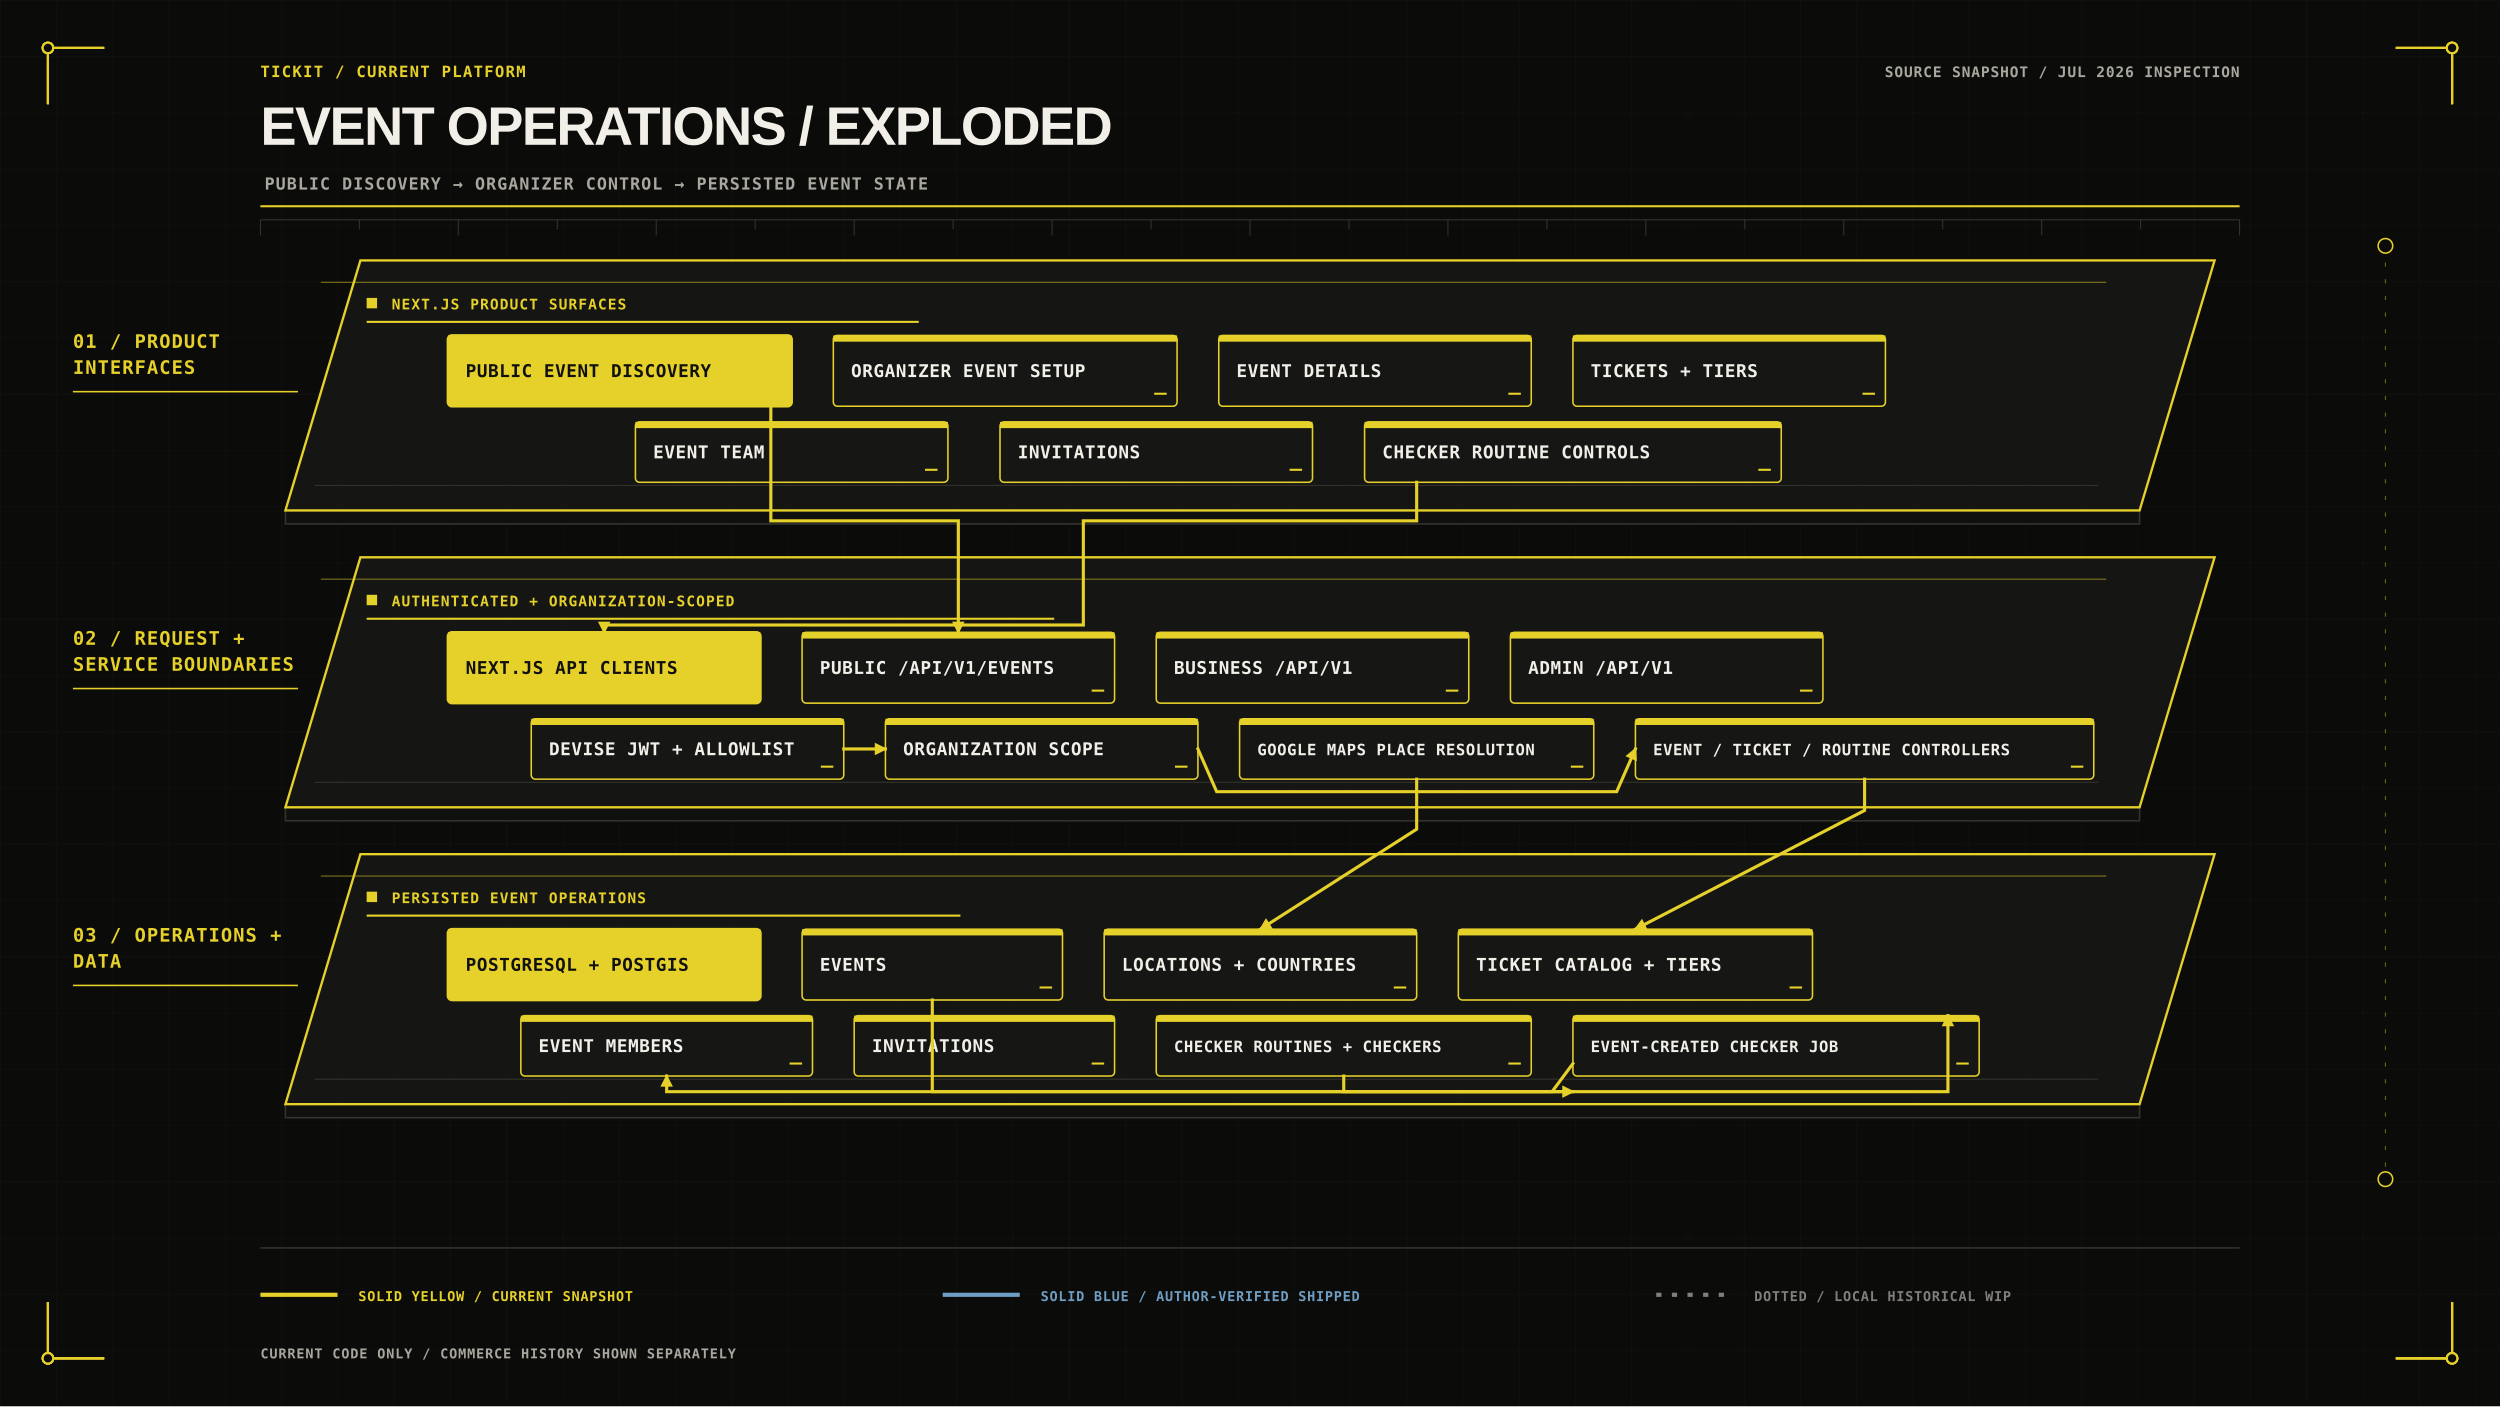
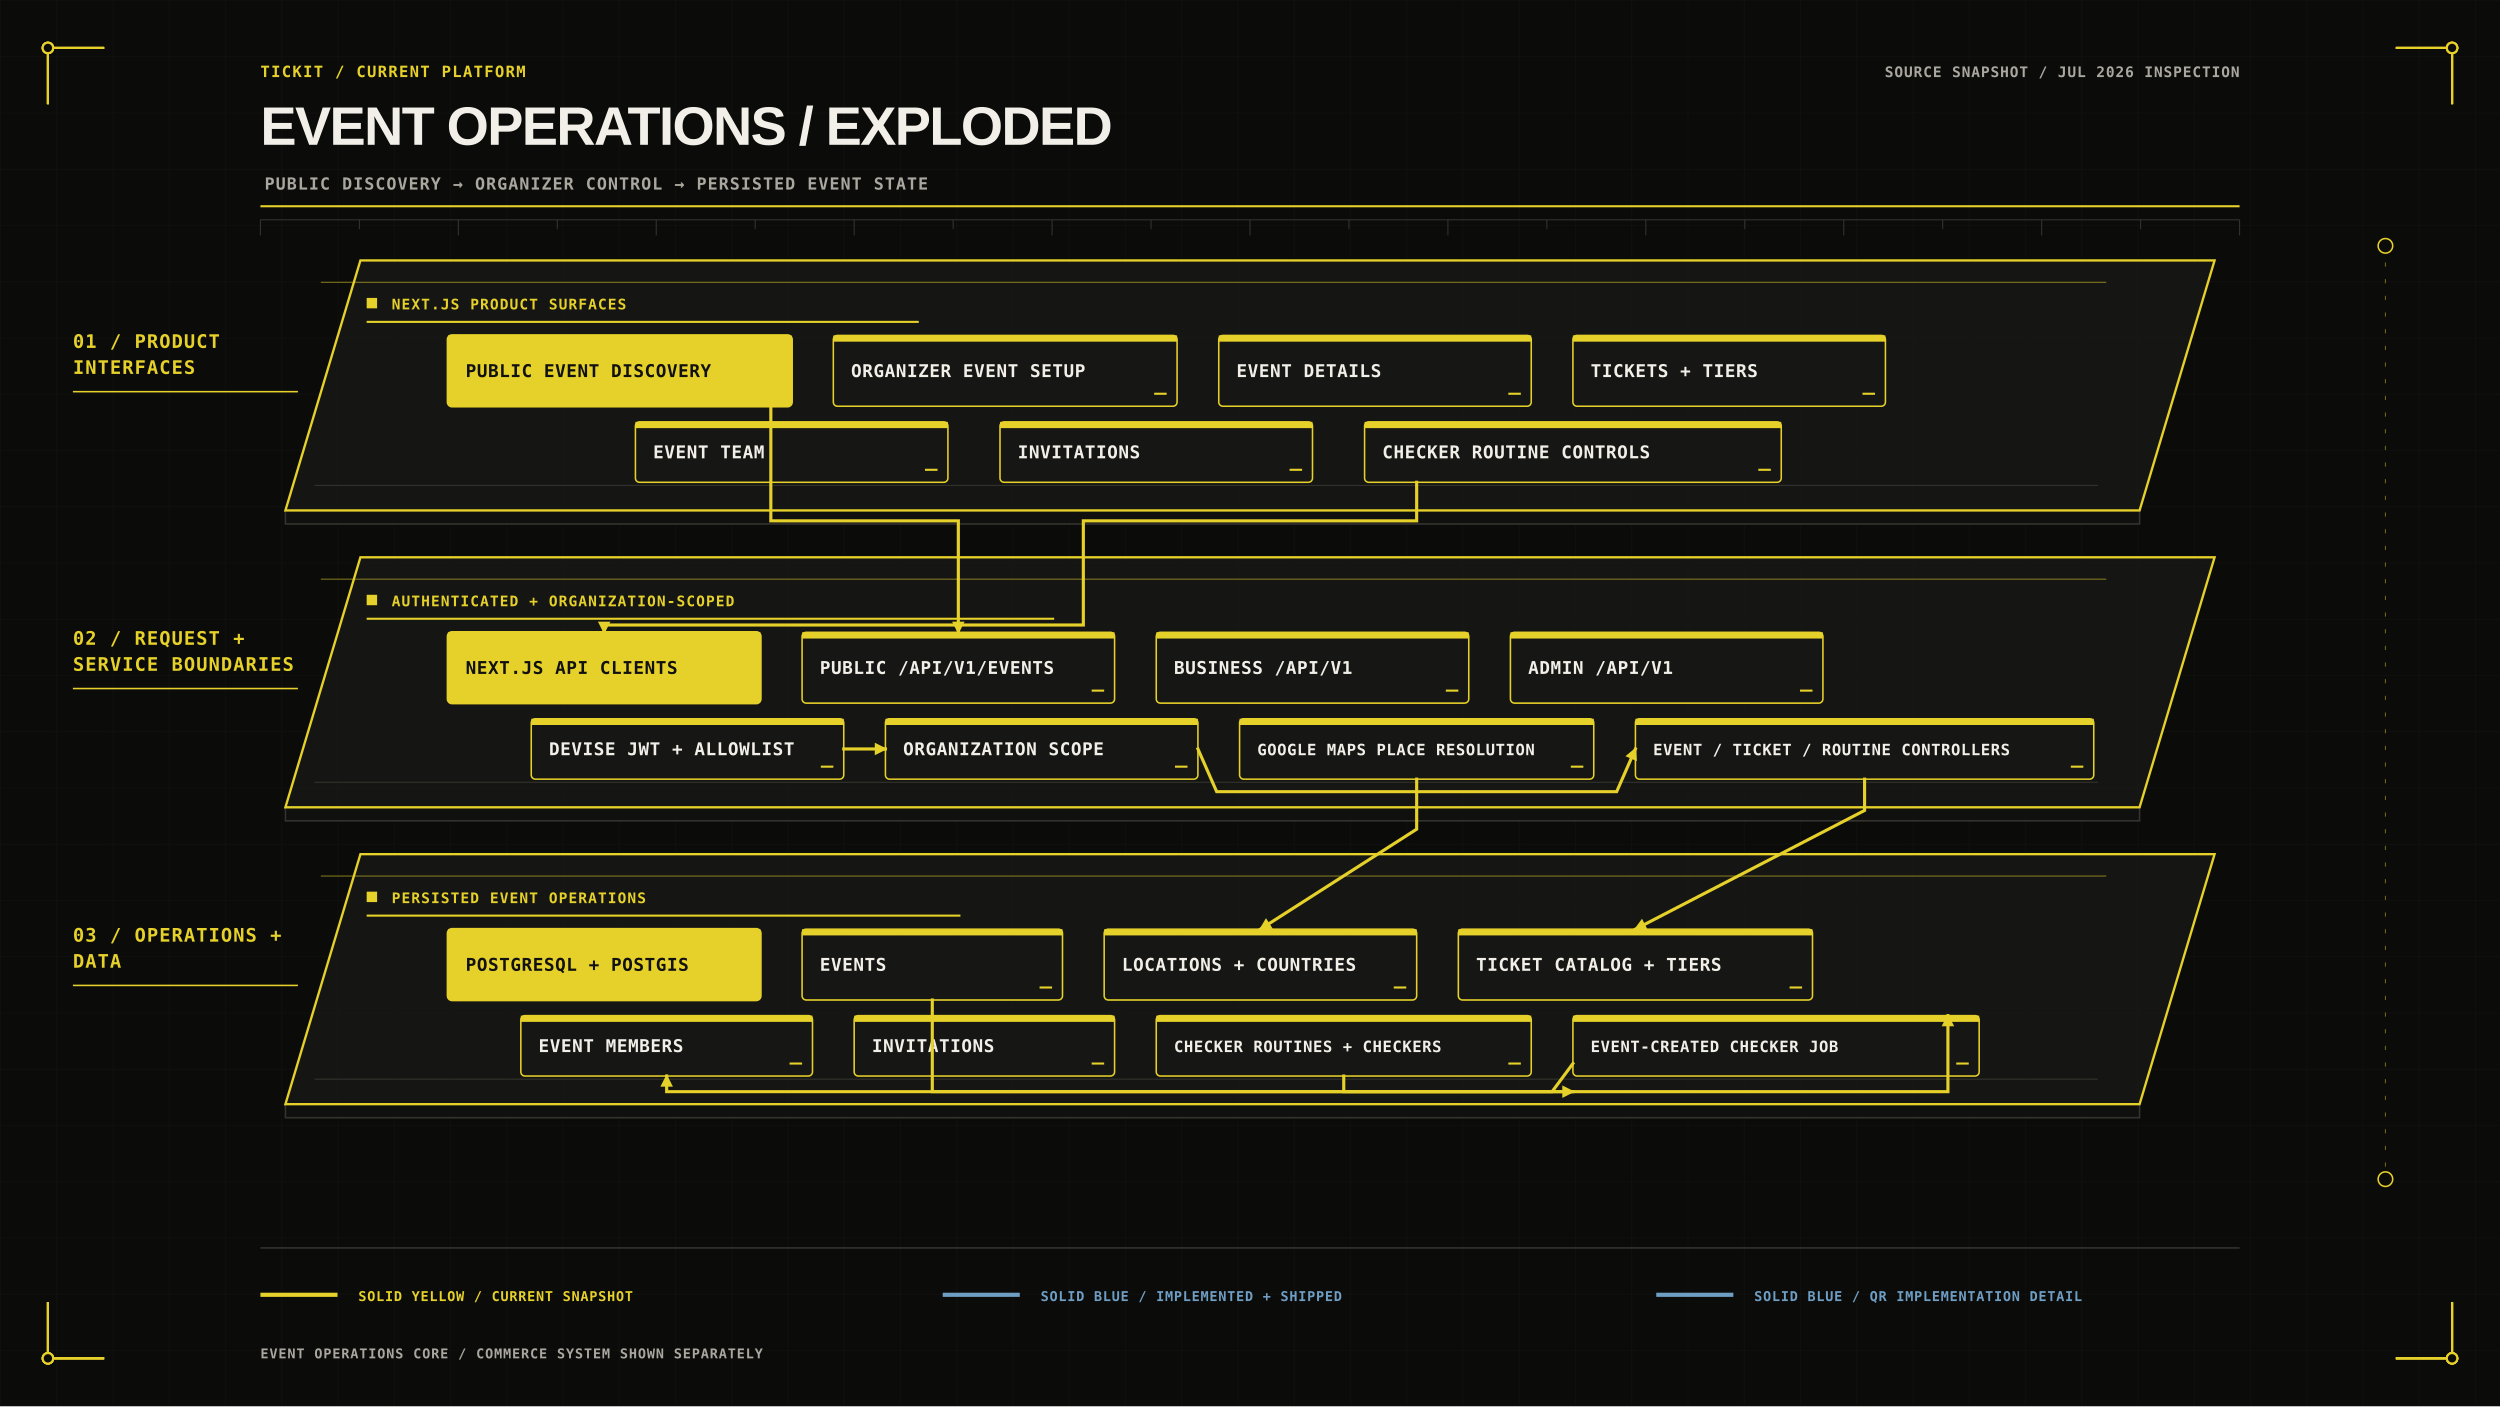
<svg xmlns="http://www.w3.org/2000/svg" viewBox="0 0 2400 1350" width="2400" height="1350" role="img" aria-labelledby="tickit-platform-exploded-title tickit-platform-exploded-description" shape-rendering="geometricPrecision">
  <defs>
    <style>.display{font-family:"Arial Narrow","Helvetica Neue",Arial,sans-serif;font-stretch:condensed}
    .sans{font-family:"Helvetica Neue",Arial,sans-serif}
    .mono{font-family:"SFMono-Regular",Menlo,Consolas,monospace}
    .current-line{fill:none;stroke:#e6d12a;stroke-width:3;stroke-linecap:square;stroke-linejoin:miter;vector-effect:non-scaling-stroke}
    .history-line{fill:none;stroke:#6f9ec4;stroke-width:3;stroke-linecap:square;stroke-linejoin:miter;vector-effect:non-scaling-stroke}
-     .wip-line{fill:none;stroke:#817f78;stroke-width:2;stroke-dasharray:5 10;stroke-linecap:round;stroke-linejoin:round;vector-effect:non-scaling-stroke}
    .structure-line{fill:none;stroke:#5a584f;stroke-width:2;stroke-linecap:square;stroke-linejoin:miter;vector-effect:non-scaling-stroke}
    .fine-line{fill:none;stroke:#34332e;stroke-width:1.25;vector-effect:non-scaling-stroke}</style>
    <pattern id="technical-grid" width="54" height="54" patternUnits="userSpaceOnUse">
      <line x1="0" y1="0" x2="54" y2="0" stroke="#34332e" stroke-width="1" stroke-opacity="0.4" />
      <line x1="0" y1="0" x2="0" y2="54" stroke="#34332e" stroke-width="1" stroke-opacity="0.4" />
    </pattern>
-     <pattern id="wip-hatch" width="14" height="14" patternUnits="userSpaceOnUse">
-       <line x1="0" y1="14" x2="14" y2="0" stroke="#817f78" stroke-width="1" stroke-opacity="0.25" />
-     </pattern>
    <marker id="arrow-current" viewBox="0 0 10 10" refX="8.5" refY="5" markerWidth="4" markerHeight="4" orient="auto-start-reverse">
      <path d="M 0 0 L 10 5 L 0 10 z" fill="#e6d12a" />
    </marker>
    <marker id="arrow-history" viewBox="0 0 10 10" refX="8.5" refY="5" markerWidth="4" markerHeight="4" orient="auto-start-reverse">
      <path d="M 0 0 L 10 5 L 0 10 z" fill="#6f9ec4" />
-     </marker>
-     <marker id="arrow-wip" viewBox="0 0 10 10" refX="8.5" refY="5" markerWidth="4" markerHeight="4" orient="auto-start-reverse">
-       <path d="M 0 0 L 10 5 L 0 10 z" fill="#817f78" />
    </marker>
  </defs>
  <rect x="0" y="0" width="2400" height="1350" fill="#0b0b0a" />
  <rect x="0" y="0" width="2400" height="1350" fill="url(#technical-grid)" opacity="0.5" aria-hidden="true" />
  <g aria-hidden="true">
    <line x1="46" y1="46" x2="100" y2="46" stroke="#e6d12a" stroke-width="2" />
    <line x1="46" y1="46" x2="46" y2="100" stroke="#e6d12a" stroke-width="2" />
    <circle cx="46" cy="46" r="5" fill="#0b0b0a" stroke="#e6d12a" stroke-width="2" />
    <line x1="2354" y1="46" x2="2300" y2="46" stroke="#e6d12a" stroke-width="2" />
    <line x1="2354" y1="46" x2="2354" y2="100" stroke="#e6d12a" stroke-width="2" />
    <circle cx="2354" cy="46" r="5" fill="#0b0b0a" stroke="#e6d12a" stroke-width="2" />
    <line x1="46" y1="1304" x2="100" y2="1304" stroke="#e6d12a" stroke-width="2" />
    <line x1="46" y1="1304" x2="46" y2="1250" stroke="#e6d12a" stroke-width="2" />
    <circle cx="46" cy="1304" r="5" fill="#0b0b0a" stroke="#e6d12a" stroke-width="2" />
    <line x1="2354" y1="1304" x2="2300" y2="1304" stroke="#e6d12a" stroke-width="2" />
    <line x1="2354" y1="1304" x2="2354" y2="1250" stroke="#e6d12a" stroke-width="2" />
    <circle cx="2354" cy="1304" r="5" fill="#0b0b0a" stroke="#e6d12a" stroke-width="2" />
  </g>
  <g data-claim-id="platform-project">
    <text x="250" y="74" class="mono" fill="#e6d12a" font-size="15" font-weight="700" letter-spacing="1.2">TICKIT / CURRENT PLATFORM</text>
  </g>
  <g data-claim-id="platform-snapshot">
    <text x="2150" y="74" class="mono" fill="#aaa79f" font-size="14" font-weight="620" letter-spacing="0.8" text-anchor="end">SOURCE SNAPSHOT / JUL 2026 INSPECTION</text>
  </g>
  <g data-claim-id="platform-title">
    <text x="250" y="139" class="display" fill="#f1efe8" font-size="52" font-weight="720" letter-spacing="-1.5">EVENT OPERATIONS / EXPLODED</text>
  </g>
  <g data-claim-id="platform-subtitle">
    <text x="254" y="182" class="mono" fill="#aaa79f" font-size="16" font-weight="600" letter-spacing="1">PUBLIC DISCOVERY → ORGANIZER CONTROL → PERSISTED EVENT STATE</text>
  </g>
  <line x1="250" y1="198" x2="2150" y2="198" stroke="#e6d12a" stroke-width="2" />
  <g aria-hidden="true">
    <line x1="250" y1="211" x2="2150" y2="211" stroke="#34332e" stroke-width="1" />
    <line x1="250" y1="211" x2="250" y2="226" stroke="#34332e" stroke-width="1" />
    <line x1="345" y1="211" x2="345" y2="220" stroke="#34332e" stroke-width="1" />
    <line x1="440" y1="211" x2="440" y2="226" stroke="#34332e" stroke-width="1" />
    <line x1="535" y1="211" x2="535" y2="220" stroke="#34332e" stroke-width="1" />
    <line x1="630" y1="211" x2="630" y2="226" stroke="#34332e" stroke-width="1" />
    <line x1="725" y1="211" x2="725" y2="220" stroke="#34332e" stroke-width="1" />
    <line x1="820" y1="211" x2="820" y2="226" stroke="#34332e" stroke-width="1" />
    <line x1="915" y1="211" x2="915" y2="220" stroke="#34332e" stroke-width="1" />
    <line x1="1010" y1="211" x2="1010" y2="226" stroke="#34332e" stroke-width="1" />
    <line x1="1105" y1="211" x2="1105" y2="220" stroke="#34332e" stroke-width="1" />
    <line x1="1200" y1="211" x2="1200" y2="226" stroke="#34332e" stroke-width="1" />
    <line x1="1295" y1="211" x2="1295" y2="220" stroke="#34332e" stroke-width="1" />
    <line x1="1390" y1="211" x2="1390" y2="226" stroke="#34332e" stroke-width="1" />
    <line x1="1485" y1="211" x2="1485" y2="220" stroke="#34332e" stroke-width="1" />
    <line x1="1580" y1="211" x2="1580" y2="226" stroke="#34332e" stroke-width="1" />
    <line x1="1675" y1="211" x2="1675" y2="220" stroke="#34332e" stroke-width="1" />
    <line x1="1770" y1="211" x2="1770" y2="226" stroke="#34332e" stroke-width="1" />
    <line x1="1865" y1="211" x2="1865" y2="220" stroke="#34332e" stroke-width="1" />
    <line x1="1960" y1="211" x2="1960" y2="226" stroke="#34332e" stroke-width="1" />
    <line x1="2055" y1="211" x2="2055" y2="220" stroke="#34332e" stroke-width="1" />
    <line x1="2150" y1="211" x2="2150" y2="226" stroke="#34332e" stroke-width="1" />
    <line x1="2290" y1="236" x2="2290" y2="1132" stroke="#e6d12a" stroke-width="1" stroke-dasharray="4 12" stroke-opacity="0.48" />
    <circle cx="2290" cy="236" r="7" fill="#0b0b0a" stroke="#e6d12a" stroke-width="1.5" />
    <circle cx="2290" cy="1132" r="7" fill="#0b0b0a" stroke="#e6d12a" stroke-width="1.5" />
  </g>
  <g aria-hidden="true">
    <line x1="46" y1="46" x2="100" y2="46" stroke="#e6d12a" stroke-width="2" />
    <line x1="46" y1="46" x2="46" y2="100" stroke="#e6d12a" stroke-width="2" />
    <circle cx="46" cy="46" r="5" fill="#0b0b0a" stroke="#e6d12a" stroke-width="2" />
    <line x1="2354" y1="46" x2="2300" y2="46" stroke="#e6d12a" stroke-width="2" />
    <line x1="2354" y1="46" x2="2354" y2="100" stroke="#e6d12a" stroke-width="2" />
    <circle cx="2354" cy="46" r="5" fill="#0b0b0a" stroke="#e6d12a" stroke-width="2" />
    <line x1="46" y1="1304" x2="100" y2="1304" stroke="#e6d12a" stroke-width="2" />
    <line x1="46" y1="1304" x2="46" y2="1250" stroke="#e6d12a" stroke-width="2" />
    <circle cx="46" cy="1304" r="5" fill="#0b0b0a" stroke="#e6d12a" stroke-width="2" />
    <line x1="2354" y1="1304" x2="2300" y2="1304" stroke="#e6d12a" stroke-width="2" />
    <line x1="2354" y1="1304" x2="2354" y2="1250" stroke="#e6d12a" stroke-width="2" />
    <circle cx="2354" cy="1304" r="5" fill="#0b0b0a" stroke="#e6d12a" stroke-width="2" />
  </g>
  <g data-claim-id="interface-plane">
    <polygon points="274,490 2054,490 2054,503 274,503" fill="#10100f" stroke="#34332e" stroke-width="1.5" />
    <polygon points="346,250 2126,250 2054,490 274,490" fill="#161614" fill-opacity="0.96" stroke="#e6d12a" stroke-width="2.25" />
    <line x1="308" y1="271" x2="2022" y2="271" stroke="#e6d12a" stroke-width="1" stroke-opacity="0.55" />
    <line x1="302" y1="466" x2="2014" y2="466" stroke="#34332e" stroke-width="1" />
    <g>
      <text x="70" y="334" class="mono" fill="#e6d12a" font-size="18" font-weight="700" letter-spacing="1">01 / PRODUCT</text>
      <text x="70" y="359" class="mono" fill="#e6d12a" font-size="18" font-weight="700" letter-spacing="1">INTERFACES</text>
    </g>
    <line x1="70" y1="376" x2="286" y2="376" stroke="#e6d12a" stroke-width="1.5" />
  </g>
  <g data-claim-id="interface-rail">
    <line x1="352" y1="309" x2="882" y2="309" stroke="#e6d12a" stroke-width="2" />
    <rect x="352" y="286" width="10" height="10" fill="#e6d12a" opacity="1" />
    <text x="376" y="297" class="mono" fill="#e6d12a" font-size="14" font-weight="700" letter-spacing="1">NEXT.JS PRODUCT SURFACES</text>
  </g>
  <g data-claim-id="interface-public-event">
    <rect x="430" y="322" width="330" height="68" rx="4" fill="#e6d12a" stroke="#e6d12a" stroke-width="2.5" />
    <rect x="430" y="322" width="330" height="6" fill="#e6d12a" opacity="1" />
    <g>
      <text x="447" y="362" class="mono" fill="#11110f" font-size="17" font-weight="760" letter-spacing="0.5">PUBLIC EVENT DISCOVERY</text>
    </g>
    <line x1="738" y1="378" x2="750" y2="378" stroke="#e6d12a" stroke-width="2" />
  </g>
  <g data-claim-id="interface-event-setup">
    <rect x="800" y="322" width="330" height="68" rx="4" fill="#161614" stroke="#e6d12a" stroke-width="1.5" />
    <rect x="800" y="322" width="330" height="6" fill="#e6d12a" opacity="1" />
    <g>
      <text x="817" y="362" class="mono" fill="#f1efe8" font-size="17" font-weight="620" letter-spacing="0.5">ORGANIZER EVENT SETUP</text>
    </g>
    <line x1="1108" y1="378" x2="1120" y2="378" stroke="#e6d12a" stroke-width="2" />
  </g>
  <g data-claim-id="interface-event-details">
    <rect x="1170" y="322" width="300" height="68" rx="4" fill="#161614" stroke="#e6d12a" stroke-width="1.5" />
    <rect x="1170" y="322" width="300" height="6" fill="#e6d12a" opacity="1" />
    <g>
      <text x="1187" y="362" class="mono" fill="#f1efe8" font-size="17" font-weight="620" letter-spacing="0.5">EVENT DETAILS</text>
    </g>
    <line x1="1448" y1="378" x2="1460" y2="378" stroke="#e6d12a" stroke-width="2" />
  </g>
  <g data-claim-id="interface-ticket-management">
    <rect x="1510" y="322" width="300" height="68" rx="4" fill="#161614" stroke="#e6d12a" stroke-width="1.5" />
    <rect x="1510" y="322" width="300" height="6" fill="#e6d12a" opacity="1" />
    <g>
      <text x="1527" y="362" class="mono" fill="#f1efe8" font-size="17" font-weight="620" letter-spacing="0.5">TICKETS + TIERS</text>
    </g>
    <line x1="1788" y1="378" x2="1800" y2="378" stroke="#e6d12a" stroke-width="2" />
  </g>
  <g data-claim-id="interface-event-team">
    <rect x="610" y="405" width="300" height="58" rx="4" fill="#161614" stroke="#e6d12a" stroke-width="1.5" />
    <rect x="610" y="405" width="300" height="6" fill="#e6d12a" opacity="1" />
    <g>
      <text x="627" y="440" class="mono" fill="#f1efe8" font-size="17" font-weight="620" letter-spacing="0.5">EVENT TEAM</text>
    </g>
    <line x1="888" y1="451" x2="900" y2="451" stroke="#e6d12a" stroke-width="2" />
  </g>
  <g data-claim-id="interface-invitations">
    <rect x="960" y="405" width="300" height="58" rx="4" fill="#161614" stroke="#e6d12a" stroke-width="1.5" />
    <rect x="960" y="405" width="300" height="6" fill="#e6d12a" opacity="1" />
    <g>
      <text x="977" y="440" class="mono" fill="#f1efe8" font-size="17" font-weight="620" letter-spacing="0.5">INVITATIONS</text>
    </g>
    <line x1="1238" y1="451" x2="1250" y2="451" stroke="#e6d12a" stroke-width="2" />
  </g>
  <g data-claim-id="interface-routines">
    <rect x="1310" y="405" width="400" height="58" rx="4" fill="#161614" stroke="#e6d12a" stroke-width="1.5" />
    <rect x="1310" y="405" width="400" height="6" fill="#e6d12a" opacity="1" />
    <g>
      <text x="1327" y="440" class="mono" fill="#f1efe8" font-size="17" font-weight="620" letter-spacing="0.5">CHECKER ROUTINE CONTROLS</text>
    </g>
    <line x1="1688" y1="451" x2="1700" y2="451" stroke="#e6d12a" stroke-width="2" />
  </g>
  <g aria-hidden="true">
    <line x1="46" y1="46" x2="100" y2="46" stroke="#e6d12a" stroke-width="2" />
    <line x1="46" y1="46" x2="46" y2="100" stroke="#e6d12a" stroke-width="2" />
    <circle cx="46" cy="46" r="5" fill="#0b0b0a" stroke="#e6d12a" stroke-width="2" />
    <line x1="2354" y1="46" x2="2300" y2="46" stroke="#e6d12a" stroke-width="2" />
    <line x1="2354" y1="46" x2="2354" y2="100" stroke="#e6d12a" stroke-width="2" />
    <circle cx="2354" cy="46" r="5" fill="#0b0b0a" stroke="#e6d12a" stroke-width="2" />
    <line x1="46" y1="1304" x2="100" y2="1304" stroke="#e6d12a" stroke-width="2" />
    <line x1="46" y1="1304" x2="46" y2="1250" stroke="#e6d12a" stroke-width="2" />
    <circle cx="46" cy="1304" r="5" fill="#0b0b0a" stroke="#e6d12a" stroke-width="2" />
    <line x1="2354" y1="1304" x2="2300" y2="1304" stroke="#e6d12a" stroke-width="2" />
    <line x1="2354" y1="1304" x2="2354" y2="1250" stroke="#e6d12a" stroke-width="2" />
    <circle cx="2354" cy="1304" r="5" fill="#0b0b0a" stroke="#e6d12a" stroke-width="2" />
  </g>
  <g data-claim-id="service-plane">
    <polygon points="274,775 2054,775 2054,788 274,788" fill="#10100f" stroke="#34332e" stroke-width="1.5" />
    <polygon points="346,535 2126,535 2054,775 274,775" fill="#161614" fill-opacity="0.96" stroke="#e6d12a" stroke-width="2.25" />
    <line x1="308" y1="556" x2="2022" y2="556" stroke="#e6d12a" stroke-width="1" stroke-opacity="0.55" />
    <line x1="302" y1="751" x2="2014" y2="751" stroke="#34332e" stroke-width="1" />
    <g>
      <text x="70" y="619" class="mono" fill="#e6d12a" font-size="18" font-weight="700" letter-spacing="1">02 / REQUEST +</text>
      <text x="70" y="644" class="mono" fill="#e6d12a" font-size="18" font-weight="700" letter-spacing="1">SERVICE BOUNDARIES</text>
    </g>
    <line x1="70" y1="661" x2="286" y2="661" stroke="#e6d12a" stroke-width="1.5" />
  </g>
  <g data-claim-id="service-rail">
    <line x1="352" y1="594" x2="1012" y2="594" stroke="#e6d12a" stroke-width="2" />
    <rect x="352" y="571" width="10" height="10" fill="#e6d12a" opacity="1" />
    <text x="376" y="582" class="mono" fill="#e6d12a" font-size="14" font-weight="700" letter-spacing="1">AUTHENTICATED + ORGANIZATION-SCOPED</text>
  </g>
  <g data-claim-id="service-api-clients">
    <rect x="430" y="607" width="300" height="68" rx="4" fill="#e6d12a" stroke="#e6d12a" stroke-width="2.5" />
    <rect x="430" y="607" width="300" height="6" fill="#e6d12a" opacity="1" />
    <g>
      <text x="447" y="647" class="mono" fill="#11110f" font-size="17" font-weight="760" letter-spacing="0.5">NEXT.JS API CLIENTS</text>
    </g>
    <line x1="708" y1="663" x2="720" y2="663" stroke="#e6d12a" stroke-width="2" />
  </g>
  <g data-claim-id="service-public-api">
    <rect x="770" y="607" width="300" height="68" rx="4" fill="#161614" stroke="#e6d12a" stroke-width="1.5" />
    <rect x="770" y="607" width="300" height="6" fill="#e6d12a" opacity="1" />
    <g>
      <text x="787" y="647" class="mono" fill="#f1efe8" font-size="17" font-weight="620" letter-spacing="0.5">PUBLIC /API/V1/EVENTS</text>
    </g>
    <line x1="1048" y1="663" x2="1060" y2="663" stroke="#e6d12a" stroke-width="2" />
  </g>
  <g data-claim-id="service-business-api">
    <rect x="1110" y="607" width="300" height="68" rx="4" fill="#161614" stroke="#e6d12a" stroke-width="1.5" />
    <rect x="1110" y="607" width="300" height="6" fill="#e6d12a" opacity="1" />
    <g>
      <text x="1127" y="647" class="mono" fill="#f1efe8" font-size="17" font-weight="620" letter-spacing="0.5">BUSINESS /API/V1</text>
    </g>
    <line x1="1388" y1="663" x2="1400" y2="663" stroke="#e6d12a" stroke-width="2" />
  </g>
  <g data-claim-id="service-admin-api">
    <rect x="1450" y="607" width="300" height="68" rx="4" fill="#161614" stroke="#e6d12a" stroke-width="1.5" />
    <rect x="1450" y="607" width="300" height="6" fill="#e6d12a" opacity="1" />
    <g>
      <text x="1467" y="647" class="mono" fill="#f1efe8" font-size="17" font-weight="620" letter-spacing="0.5">ADMIN /API/V1</text>
    </g>
    <line x1="1728" y1="663" x2="1740" y2="663" stroke="#e6d12a" stroke-width="2" />
  </g>
  <g data-claim-id="service-jwt">
    <rect x="510" y="690" width="300" height="58" rx="4" fill="#161614" stroke="#e6d12a" stroke-width="1.5" />
    <rect x="510" y="690" width="300" height="6" fill="#e6d12a" opacity="1" />
    <g>
      <text x="527" y="725" class="mono" fill="#f1efe8" font-size="17" font-weight="620" letter-spacing="0.5">DEVISE JWT + ALLOWLIST</text>
    </g>
    <line x1="788" y1="736" x2="800" y2="736" stroke="#e6d12a" stroke-width="2" />
  </g>
  <g data-claim-id="service-org-scope">
    <rect x="850" y="690" width="300" height="58" rx="4" fill="#161614" stroke="#e6d12a" stroke-width="1.5" />
    <rect x="850" y="690" width="300" height="6" fill="#e6d12a" opacity="1" />
    <g>
      <text x="867" y="725" class="mono" fill="#f1efe8" font-size="17" font-weight="620" letter-spacing="0.5">ORGANIZATION SCOPE</text>
    </g>
    <line x1="1128" y1="736" x2="1140" y2="736" stroke="#e6d12a" stroke-width="2" />
  </g>
  <g data-claim-id="service-location">
    <rect x="1190" y="690" width="340" height="58" rx="4" fill="#161614" stroke="#e6d12a" stroke-width="1.5" />
    <rect x="1190" y="690" width="340" height="6" fill="#e6d12a" opacity="1" />
    <g>
      <text x="1207" y="725" class="mono" fill="#f1efe8" font-size="15" font-weight="620" letter-spacing="0.5">GOOGLE MAPS PLACE RESOLUTION</text>
    </g>
    <line x1="1508" y1="736" x2="1520" y2="736" stroke="#e6d12a" stroke-width="2" />
  </g>
  <g data-claim-id="service-controllers">
    <rect x="1570" y="690" width="440" height="58" rx="4" fill="#161614" stroke="#e6d12a" stroke-width="1.5" />
    <rect x="1570" y="690" width="440" height="6" fill="#e6d12a" opacity="1" />
    <g>
      <text x="1587" y="725" class="mono" fill="#f1efe8" font-size="15" font-weight="620" letter-spacing="0.5">EVENT / TICKET / ROUTINE CONTROLLERS</text>
    </g>
    <line x1="1988" y1="736" x2="2000" y2="736" stroke="#e6d12a" stroke-width="2" />
  </g>
  <g data-claim-id="flow-auth-scope" fill="none">
    <polyline points="810,719 850,719" class="current-line" marker-end="url(#arrow-current)" />
    <polyline points="1150,719 1168,760 1552,760 1570,719" class="current-line" marker-end="url(#arrow-current)" />
  </g>
  <g aria-hidden="true">
    <line x1="46" y1="46" x2="100" y2="46" stroke="#e6d12a" stroke-width="2" />
    <line x1="46" y1="46" x2="46" y2="100" stroke="#e6d12a" stroke-width="2" />
    <circle cx="46" cy="46" r="5" fill="#0b0b0a" stroke="#e6d12a" stroke-width="2" />
    <line x1="2354" y1="46" x2="2300" y2="46" stroke="#e6d12a" stroke-width="2" />
    <line x1="2354" y1="46" x2="2354" y2="100" stroke="#e6d12a" stroke-width="2" />
    <circle cx="2354" cy="46" r="5" fill="#0b0b0a" stroke="#e6d12a" stroke-width="2" />
    <line x1="46" y1="1304" x2="100" y2="1304" stroke="#e6d12a" stroke-width="2" />
    <line x1="46" y1="1304" x2="46" y2="1250" stroke="#e6d12a" stroke-width="2" />
    <circle cx="46" cy="1304" r="5" fill="#0b0b0a" stroke="#e6d12a" stroke-width="2" />
    <line x1="2354" y1="1304" x2="2300" y2="1304" stroke="#e6d12a" stroke-width="2" />
    <line x1="2354" y1="1304" x2="2354" y2="1250" stroke="#e6d12a" stroke-width="2" />
    <circle cx="2354" cy="1304" r="5" fill="#0b0b0a" stroke="#e6d12a" stroke-width="2" />
  </g>
  <g data-claim-id="operations-plane">
    <polygon points="274,1060 2054,1060 2054,1073 274,1073" fill="#10100f" stroke="#34332e" stroke-width="1.5" />
    <polygon points="346,820 2126,820 2054,1060 274,1060" fill="#161614" fill-opacity="0.96" stroke="#e6d12a" stroke-width="2.25" />
    <line x1="308" y1="841" x2="2022" y2="841" stroke="#e6d12a" stroke-width="1" stroke-opacity="0.55" />
    <line x1="302" y1="1036" x2="2014" y2="1036" stroke="#34332e" stroke-width="1" />
    <g>
      <text x="70" y="904" class="mono" fill="#e6d12a" font-size="18" font-weight="700" letter-spacing="1">03 / OPERATIONS +</text>
      <text x="70" y="929" class="mono" fill="#e6d12a" font-size="18" font-weight="700" letter-spacing="1">DATA</text>
    </g>
    <line x1="70" y1="946" x2="286" y2="946" stroke="#e6d12a" stroke-width="1.5" />
  </g>
  <g data-claim-id="operations-rail">
    <line x1="352" y1="879" x2="922" y2="879" stroke="#e6d12a" stroke-width="2" />
    <rect x="352" y="856" width="10" height="10" fill="#e6d12a" opacity="1" />
    <text x="376" y="867" class="mono" fill="#e6d12a" font-size="14" font-weight="700" letter-spacing="1">PERSISTED EVENT OPERATIONS</text>
  </g>
  <g data-claim-id="operations-postgres">
    <rect x="430" y="892" width="300" height="68" rx="4" fill="#e6d12a" stroke="#e6d12a" stroke-width="2.5" />
    <rect x="430" y="892" width="300" height="6" fill="#e6d12a" opacity="1" />
    <g>
      <text x="447" y="932" class="mono" fill="#11110f" font-size="17" font-weight="760" letter-spacing="0.5">POSTGRESQL + POSTGIS</text>
    </g>
    <line x1="708" y1="948" x2="720" y2="948" stroke="#e6d12a" stroke-width="2" />
  </g>
  <g data-claim-id="operations-events">
    <rect x="770" y="892" width="250" height="68" rx="4" fill="#161614" stroke="#e6d12a" stroke-width="1.5" />
    <rect x="770" y="892" width="250" height="6" fill="#e6d12a" opacity="1" />
    <g>
      <text x="787" y="932" class="mono" fill="#f1efe8" font-size="17" font-weight="620" letter-spacing="0.5">EVENTS</text>
    </g>
    <line x1="998" y1="948" x2="1010" y2="948" stroke="#e6d12a" stroke-width="2" />
  </g>
  <g data-claim-id="operations-locations">
    <rect x="1060" y="892" width="300" height="68" rx="4" fill="#161614" stroke="#e6d12a" stroke-width="1.5" />
    <rect x="1060" y="892" width="300" height="6" fill="#e6d12a" opacity="1" />
    <g>
      <text x="1077" y="932" class="mono" fill="#f1efe8" font-size="17" font-weight="620" letter-spacing="0.5">LOCATIONS + COUNTRIES</text>
    </g>
    <line x1="1338" y1="948" x2="1350" y2="948" stroke="#e6d12a" stroke-width="2" />
  </g>
  <g data-claim-id="operations-tickets">
    <rect x="1400" y="892" width="340" height="68" rx="4" fill="#161614" stroke="#e6d12a" stroke-width="1.5" />
    <rect x="1400" y="892" width="340" height="6" fill="#e6d12a" opacity="1" />
    <g>
      <text x="1417" y="932" class="mono" fill="#f1efe8" font-size="17" font-weight="620" letter-spacing="0.5">TICKET CATALOG + TIERS</text>
    </g>
    <line x1="1718" y1="948" x2="1730" y2="948" stroke="#e6d12a" stroke-width="2" />
  </g>
  <g data-claim-id="operations-members">
    <rect x="500" y="975" width="280" height="58" rx="4" fill="#161614" stroke="#e6d12a" stroke-width="1.5" />
    <rect x="500" y="975" width="280" height="6" fill="#e6d12a" opacity="1" />
    <g>
      <text x="517" y="1010" class="mono" fill="#f1efe8" font-size="17" font-weight="620" letter-spacing="0.5">EVENT MEMBERS</text>
    </g>
    <line x1="758" y1="1021" x2="770" y2="1021" stroke="#e6d12a" stroke-width="2" />
  </g>
  <g data-claim-id="operations-invitations">
    <rect x="820" y="975" width="250" height="58" rx="4" fill="#161614" stroke="#e6d12a" stroke-width="1.5" />
    <rect x="820" y="975" width="250" height="6" fill="#e6d12a" opacity="1" />
    <g>
      <text x="837" y="1010" class="mono" fill="#f1efe8" font-size="17" font-weight="620" letter-spacing="0.5">INVITATIONS</text>
    </g>
    <line x1="1048" y1="1021" x2="1060" y2="1021" stroke="#e6d12a" stroke-width="2" />
  </g>
  <g data-claim-id="operations-routines">
    <rect x="1110" y="975" width="360" height="58" rx="4" fill="#161614" stroke="#e6d12a" stroke-width="1.5" />
    <rect x="1110" y="975" width="360" height="6" fill="#e6d12a" opacity="1" />
    <g>
      <text x="1127" y="1010" class="mono" fill="#f1efe8" font-size="15" font-weight="620" letter-spacing="0.5">CHECKER ROUTINES + CHECKERS</text>
    </g>
    <line x1="1448" y1="1021" x2="1460" y2="1021" stroke="#e6d12a" stroke-width="2" />
  </g>
  <g data-claim-id="operations-job">
    <rect x="1510" y="975" width="390" height="58" rx="4" fill="#161614" stroke="#e6d12a" stroke-width="1.5" />
    <rect x="1510" y="975" width="390" height="6" fill="#e6d12a" opacity="1" />
    <g>
      <text x="1527" y="1010" class="mono" fill="#f1efe8" font-size="15" font-weight="620" letter-spacing="0.5">EVENT-CREATED CHECKER JOB</text>
    </g>
    <line x1="1878" y1="1021" x2="1890" y2="1021" stroke="#e6d12a" stroke-width="2" />
  </g>
  <g data-claim-id="flow-event-created-routine" fill="none">
    <polyline points="895,960 895,1048 1870,1048 1870,975" class="current-line" marker-end="url(#arrow-current)" />
    <polyline points="1290,1033 1290,1048 1510,1048" class="current-line" marker-end="url(#arrow-current)" />
    <polyline points="1510,1021 1490,1048 640,1048 640,1033" class="current-line" marker-end="url(#arrow-current)" />
  </g>
  <g data-claim-id="flow-public-discovery" fill="none">
    <polyline points="740,390 740,500 920,500 920,607" class="current-line" marker-end="url(#arrow-current)" />
  </g>
  <g data-claim-id="flow-organizer-clients" fill="none">
    <polyline points="1360,463 1360,500 1040,500 1040,600 580,600 580,607" class="current-line" marker-end="url(#arrow-current)" />
  </g>
  <g data-claim-id="flow-place-persistence" fill="none">
    <polyline points="1360,748 1360,796 1210,892" class="current-line" marker-end="url(#arrow-current)" />
  </g>
  <g data-claim-id="flow-controller-persistence" fill="none">
    <polyline points="1790,748 1790,778 1570,892" class="current-line" marker-end="url(#arrow-current)" />
  </g>
  <line x1="250" y1="1198" x2="2150" y2="1198" stroke="#34332e" stroke-width="1.5" />
  <g data-claim-id="legend-current">
    <line x1="250" y1="1243" x2="324" y2="1243" stroke="#e6d12a" stroke-width="4" />
    <text x="344" y="1249" class="mono" fill="#e6d12a" font-size="13" font-weight="700" letter-spacing="0.7">SOLID YELLOW / CURRENT SNAPSHOT</text>
  </g>
  <g data-claim-id="legend-shipped">
    <line x1="905" y1="1243" x2="979" y2="1243" stroke="#6f9ec4" stroke-width="4" />
-     <text x="999" y="1249" class="mono" fill="#6f9ec4" font-size="13" font-weight="700" letter-spacing="0.7">SOLID BLUE / AUTHOR-VERIFIED SHIPPED</text>
-   </g>
-   <g data-claim-id="legend-wip">
-     <line x1="1590" y1="1243" x2="1664" y2="1243" stroke="#817f78" stroke-width="4" stroke-dasharray="5 10" />
-     <text x="1684" y="1249" class="mono" fill="#817f78" font-size="13" font-weight="700" letter-spacing="0.7">DOTTED / LOCAL HISTORICAL WIP</text>
+     <text x="999" y="1249" class="mono" fill="#6f9ec4" font-size="13" font-weight="700" letter-spacing="0.7">SOLID BLUE / IMPLEMENTED + SHIPPED</text>
+   </g>
+   <g data-claim-id="legend-qr-implementation">
+     <line x1="1590" y1="1243" x2="1664" y2="1243" stroke="#6f9ec4" stroke-width="4" />
+     <text x="1684" y="1249" class="mono" fill="#6f9ec4" font-size="13" font-weight="700" letter-spacing="0.7">SOLID BLUE / QR IMPLEMENTATION DETAIL</text>
  </g>
  <g data-claim-id="platform-boundary">
-     <text x="250" y="1304" class="mono" fill="#aaa79f" font-size="13" font-weight="620" letter-spacing="0.8">CURRENT CODE ONLY / COMMERCE HISTORY SHOWN SEPARATELY</text>
+     <text x="250" y="1304" class="mono" fill="#aaa79f" font-size="13" font-weight="620" letter-spacing="0.8">EVENT OPERATIONS CORE / COMMERCE SYSTEM SHOWN SEPARATELY</text>
  </g>
</svg>
